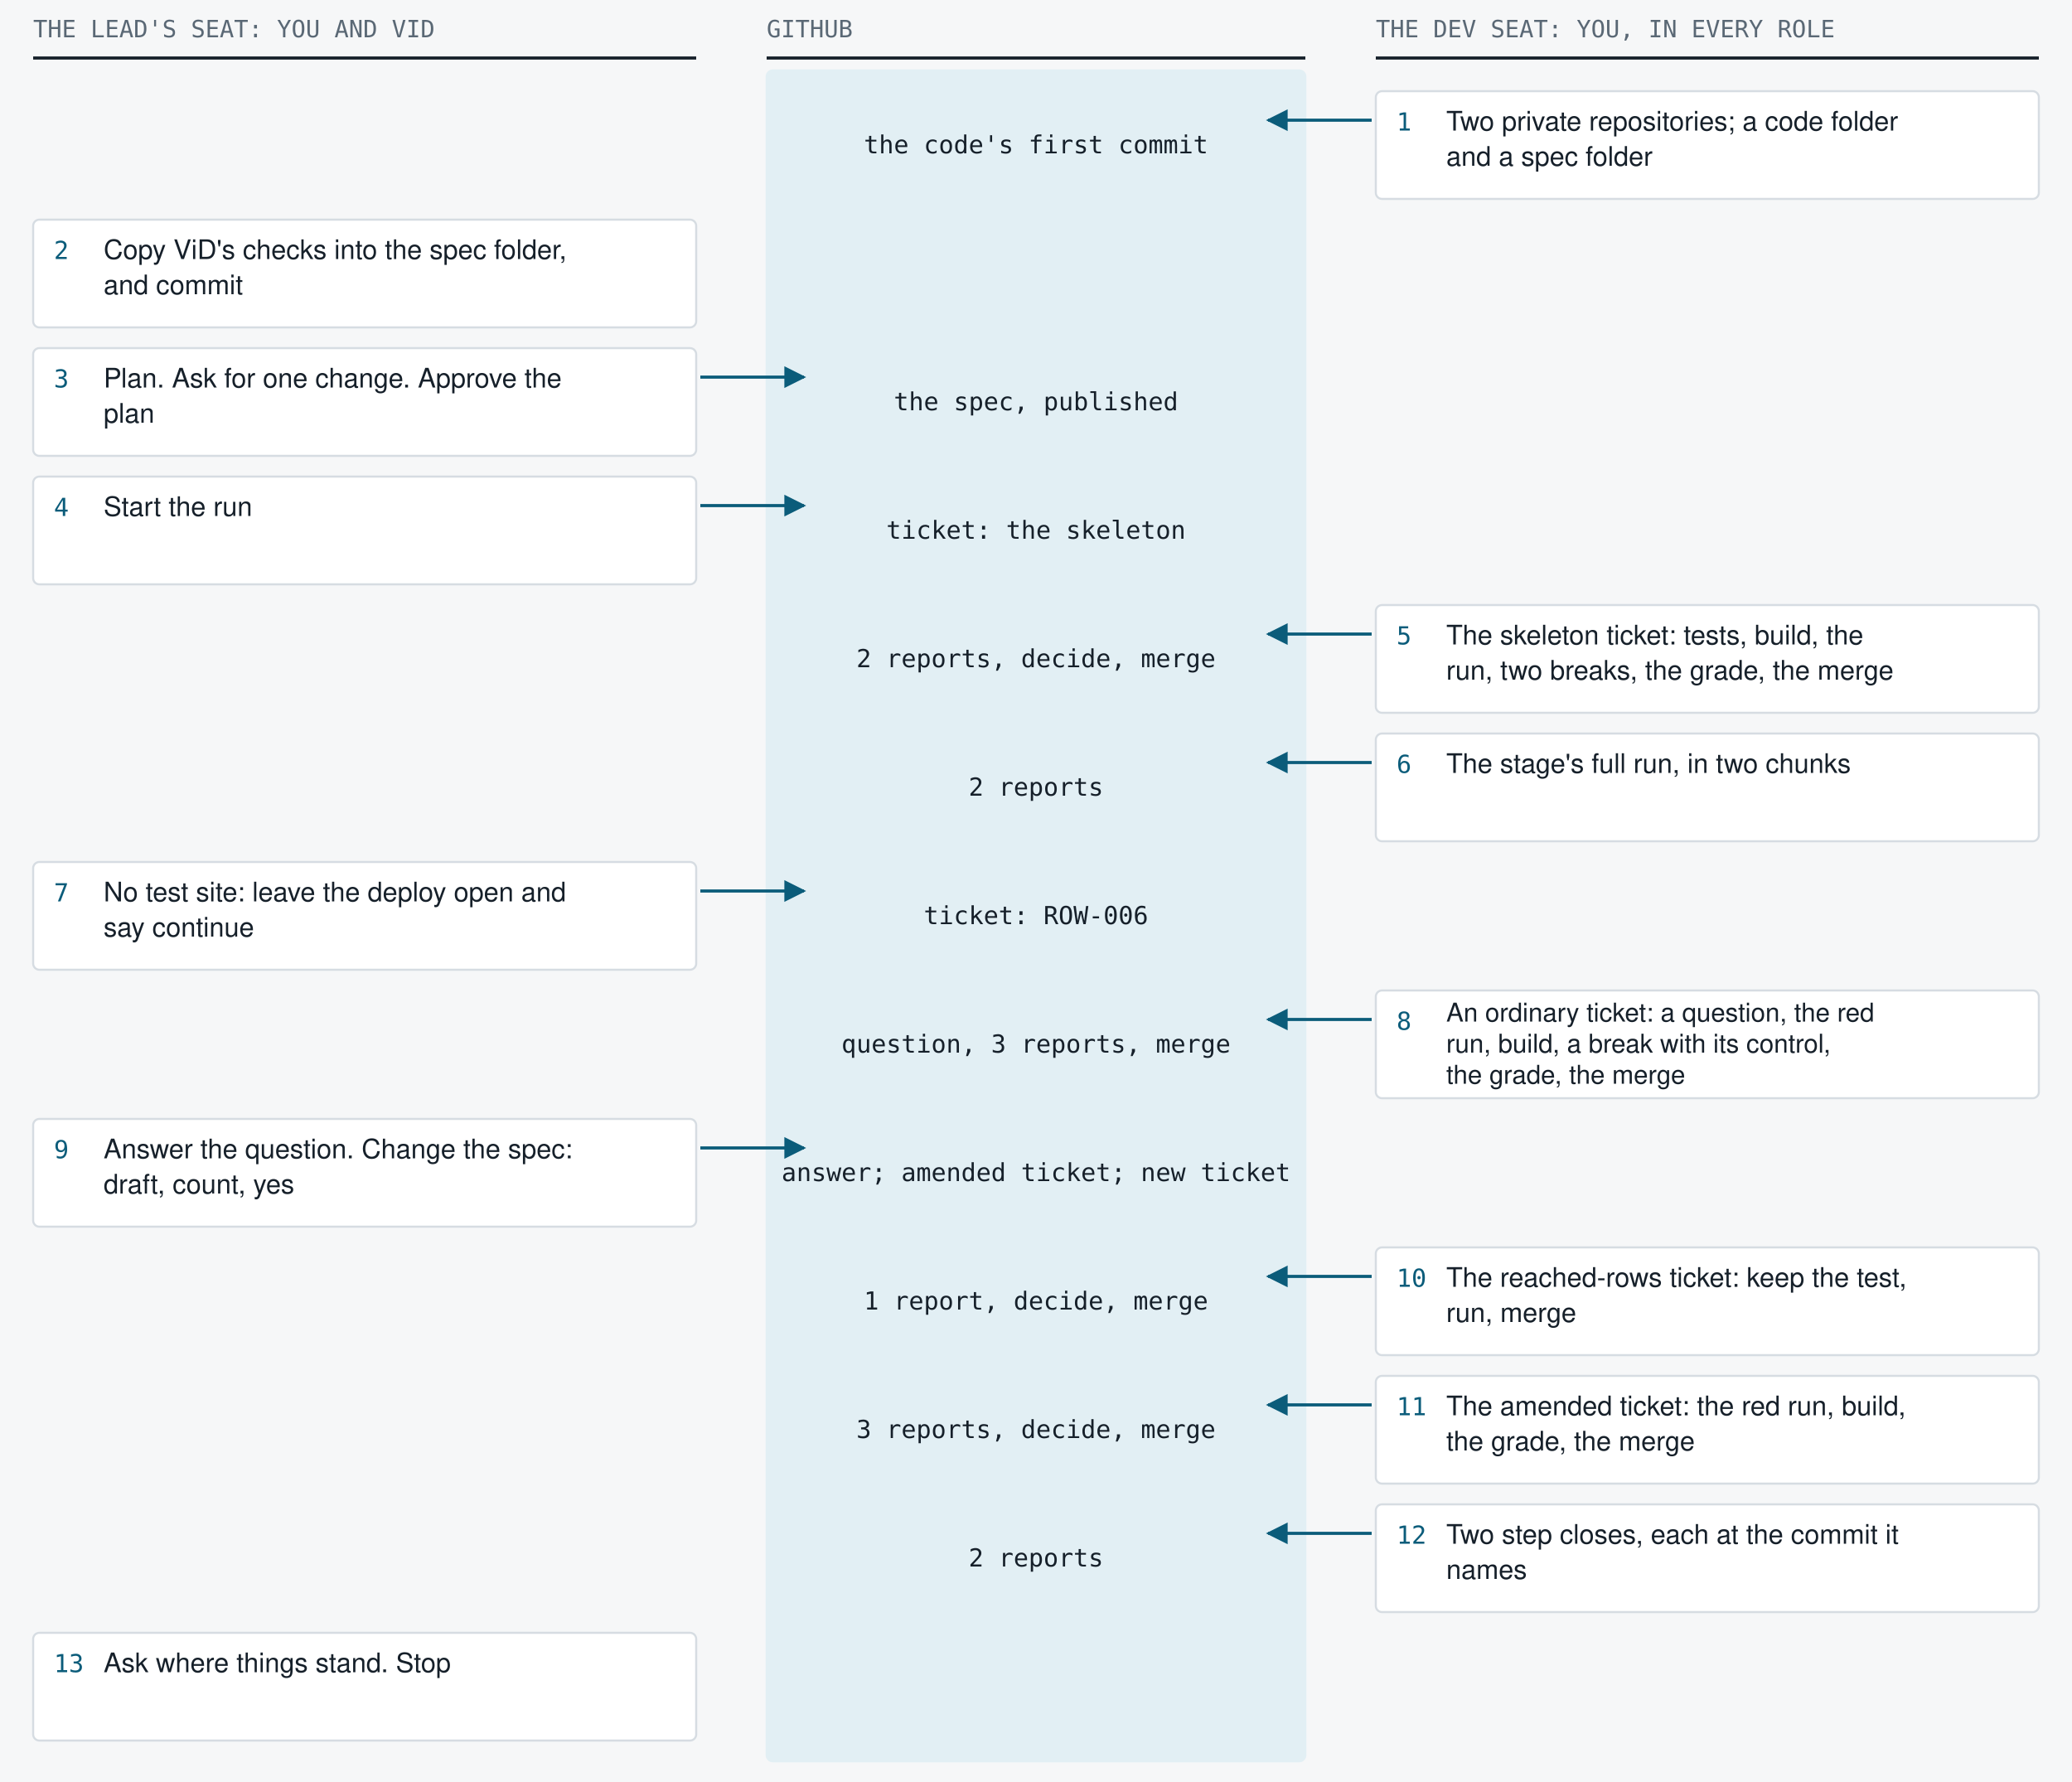
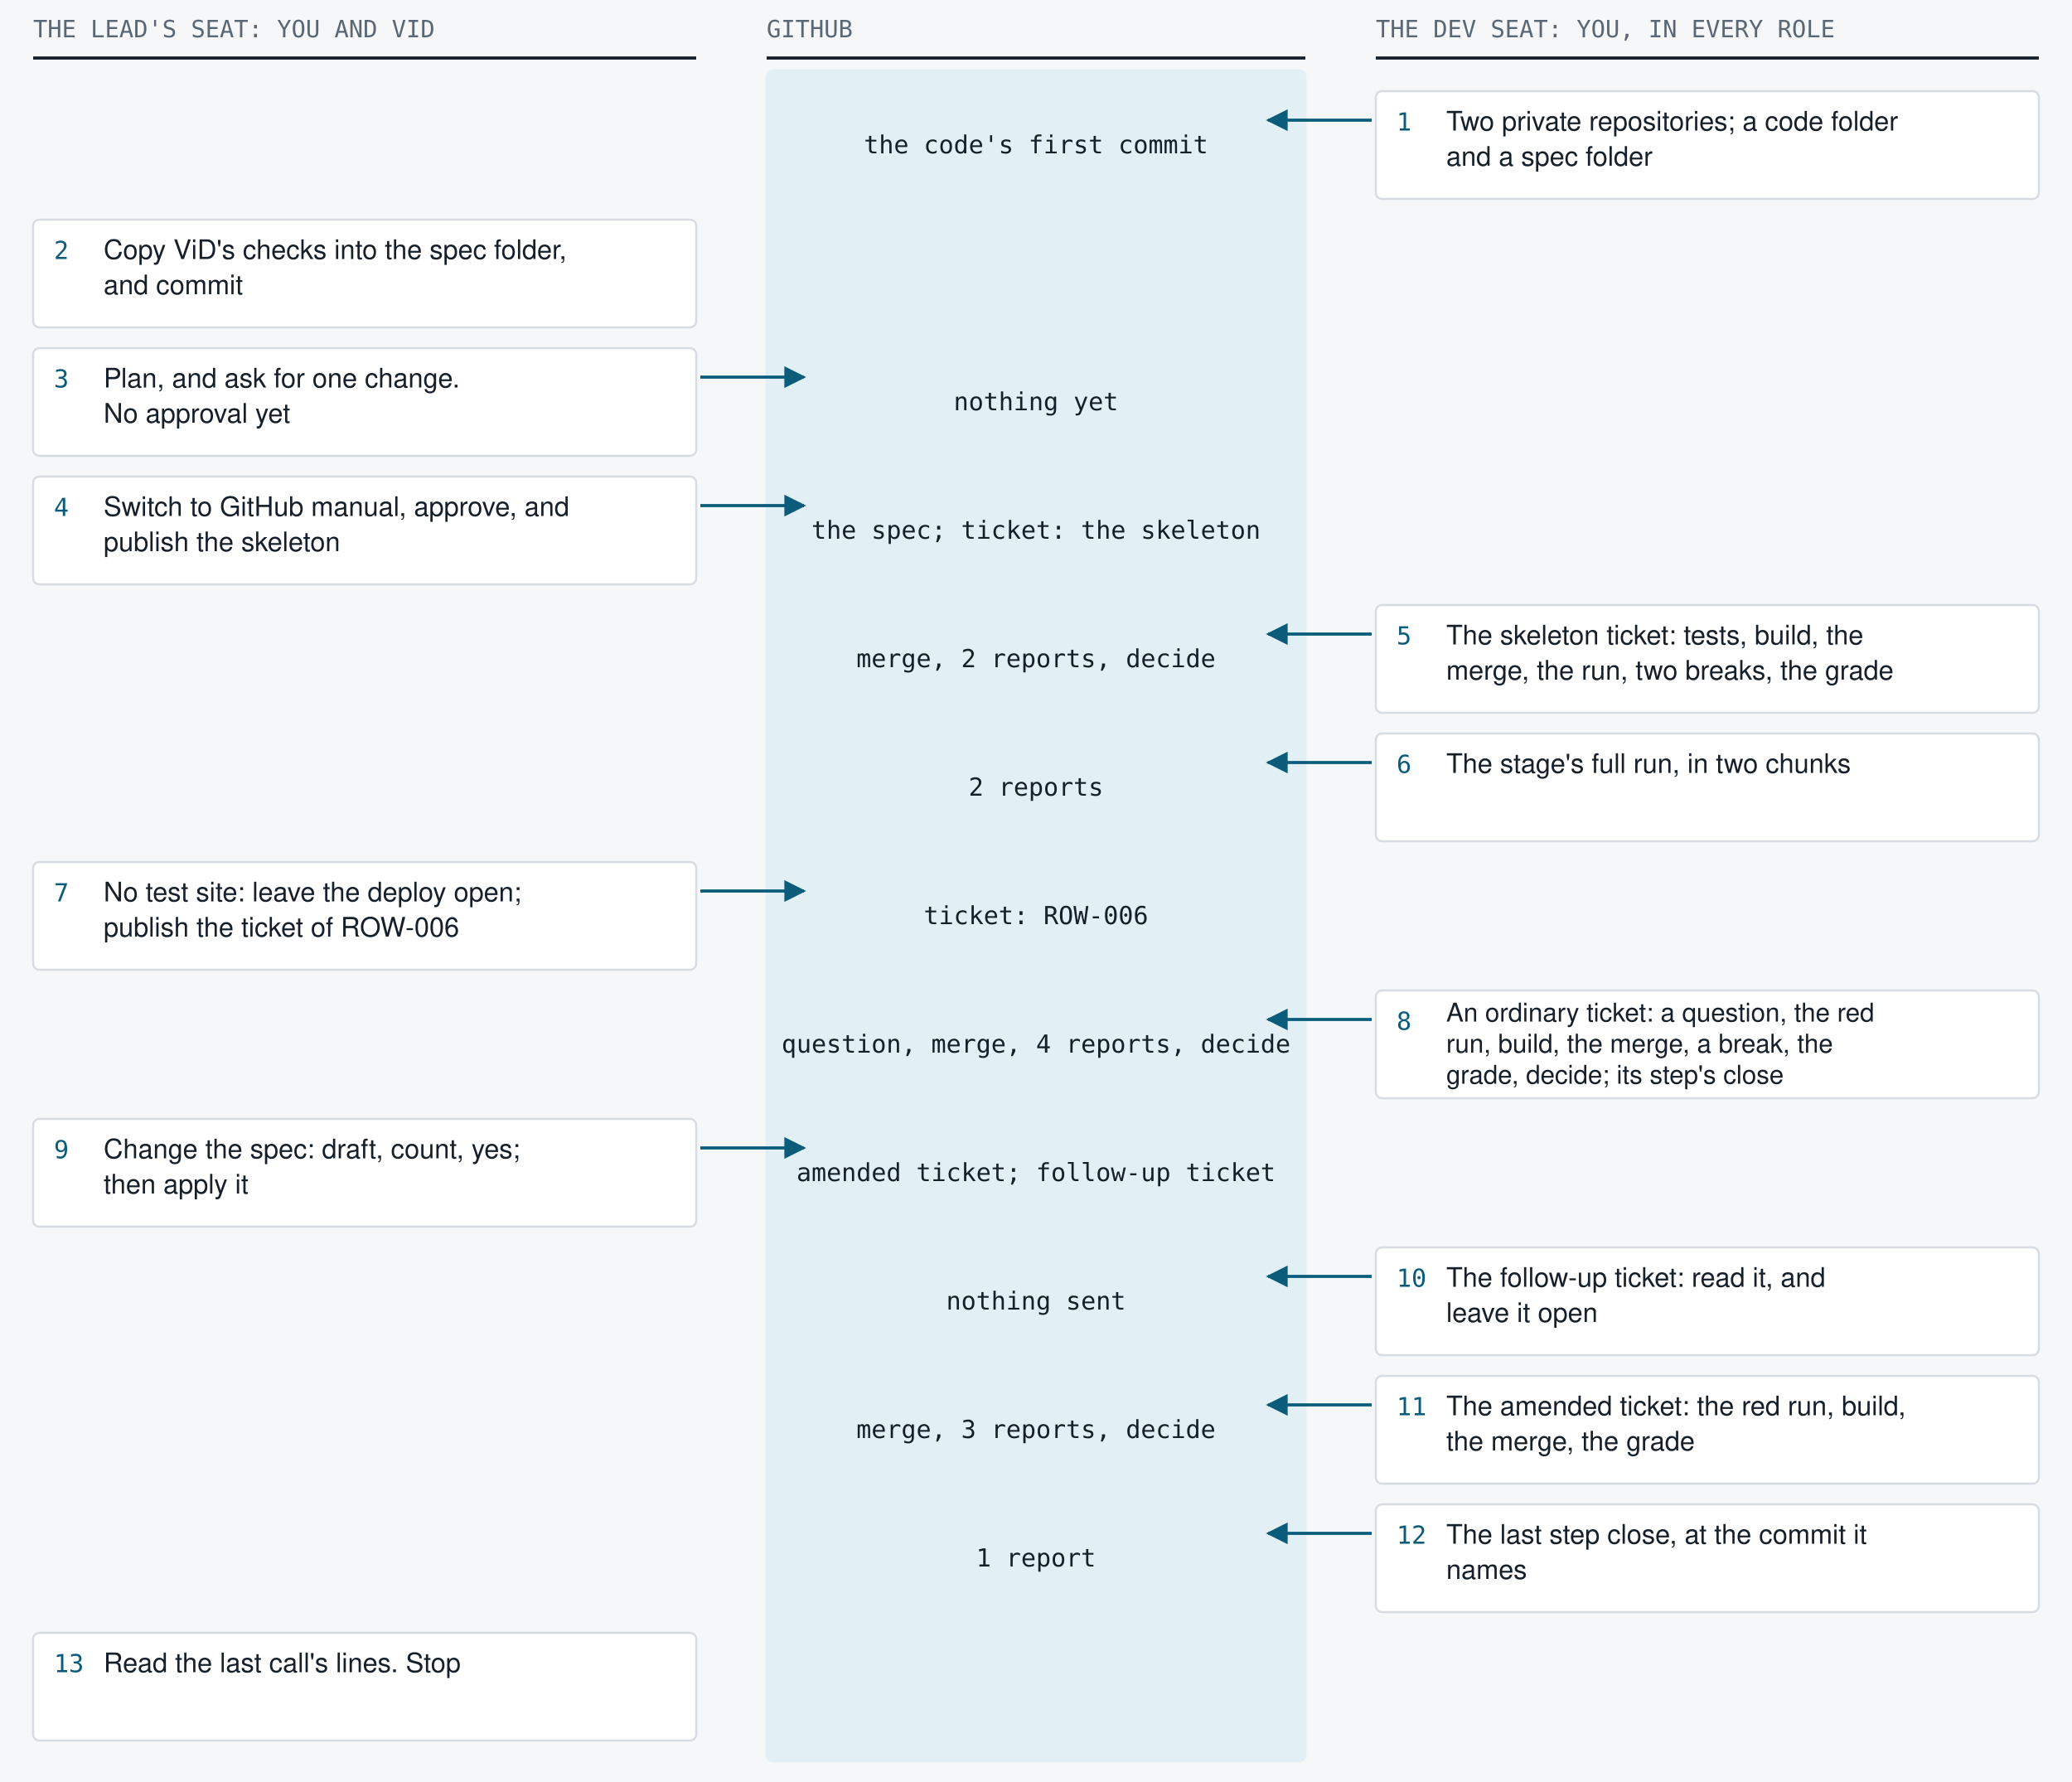
<svg xmlns="http://www.w3.org/2000/svg" viewBox="0 0 1000 860" width="1000" height="860" role="img" aria-label="The thirteen stops of the lab, and which seat each is done from">
  <rect x="0" y="0" width="1000" height="860" fill="#f6f7f8" />
  <defs>
    <marker id="ah" viewBox="0 0 10 10" refX="9" refY="5" markerWidth="7" markerHeight="7" orient="auto-start-reverse">
      <path d="M0 0L10 5L0 10z" style="fill:#0b5c7a" />
    </marker>
  </defs>
  <text x="16" y="18" text-anchor="start" style="fill:#5a6875;font-size:11.5px;font-weight:400;font-family:ui-monospace, 'SF Mono', Menlo, Consolas, monospace">THE LEAD'S SEAT: YOU AND VID</text>
  <line x1="16" y1="28" x2="336" y2="28" style="stroke:#16202a" stroke-width="1.5" />
  <text x="370" y="18" text-anchor="start" style="fill:#5a6875;font-size:11.5px;font-weight:400;font-family:ui-monospace, 'SF Mono', Menlo, Consolas, monospace">GITHUB</text>
  <line x1="370" y1="28" x2="630" y2="28" style="stroke:#16202a" stroke-width="1.5" />
  <text x="664" y="18" text-anchor="start" style="fill:#5a6875;font-size:11.5px;font-weight:400;font-family:ui-monospace, 'SF Mono', Menlo, Consolas, monospace">THE DEV SEAT: YOU, IN EVERY ROLE</text>
  <line x1="664" y1="28" x2="984" y2="28" style="stroke:#16202a" stroke-width="1.5" />
  <rect x="370" y="34" width="260" height="816" rx="3" style="fill:#e2eff4;stroke:#e2eff4" stroke-width="1" />
  <rect x="664" y="44" width="320" height="52" rx="3" style="fill:#ffffff;stroke:#d6dce2" stroke-width="1" />
  <text x="674" y="63" text-anchor="start" style="fill:#0b5c7a;font-size:12px;font-weight:500;font-family:ui-monospace, 'SF Mono', Menlo, Consolas, monospace">1</text>
  <text x="698" y="63" text-anchor="start" style="fill:#16202a;font-size:13px;font-weight:400;font-family:system-ui, -apple-system, 'Segoe UI', Helvetica, Arial, sans-serif">Two private repositories; a code folder</text>
  <text x="698" y="80" text-anchor="start" style="fill:#16202a;font-size:13px;font-weight:400;font-family:system-ui, -apple-system, 'Segoe UI', Helvetica, Arial, sans-serif">and a spec folder</text>
  <text x="500.0" y="74" text-anchor="middle" style="fill:#16202a;font-size:12px;font-weight:400;font-family:ui-monospace, 'SF Mono', Menlo, Consolas, monospace">the code's first commit</text>
  <line x1="662" y1="58" x2="612" y2="58" style="stroke:#0b5c7a" stroke-width="1.5" marker-end="url(#ah)" />
  <rect x="16" y="106" width="320" height="52" rx="3" style="fill:#ffffff;stroke:#d6dce2" stroke-width="1" />
  <text x="26" y="125" text-anchor="start" style="fill:#0b5c7a;font-size:12px;font-weight:500;font-family:ui-monospace, 'SF Mono', Menlo, Consolas, monospace">2</text>
  <text x="50" y="125" text-anchor="start" style="fill:#16202a;font-size:13px;font-weight:400;font-family:system-ui, -apple-system, 'Segoe UI', Helvetica, Arial, sans-serif">Copy ViD's checks into the spec folder,</text>
  <text x="50" y="142" text-anchor="start" style="fill:#16202a;font-size:13px;font-weight:400;font-family:system-ui, -apple-system, 'Segoe UI', Helvetica, Arial, sans-serif">and commit</text>
  <rect x="16" y="168" width="320" height="52" rx="3" style="fill:#ffffff;stroke:#d6dce2" stroke-width="1" />
  <text x="26" y="187" text-anchor="start" style="fill:#0b5c7a;font-size:12px;font-weight:500;font-family:ui-monospace, 'SF Mono', Menlo, Consolas, monospace">3</text>
-   <text x="50" y="187" text-anchor="start" style="fill:#16202a;font-size:13px;font-weight:400;font-family:system-ui, -apple-system, 'Segoe UI', Helvetica, Arial, sans-serif">Plan. Ask for one change. Approve the</text>
-   <text x="50" y="204" text-anchor="start" style="fill:#16202a;font-size:13px;font-weight:400;font-family:system-ui, -apple-system, 'Segoe UI', Helvetica, Arial, sans-serif">plan</text>
-   <text x="500.0" y="198" text-anchor="middle" style="fill:#16202a;font-size:12px;font-weight:400;font-family:ui-monospace, 'SF Mono', Menlo, Consolas, monospace">the spec, published</text>
+   <text x="50" y="187" text-anchor="start" style="fill:#16202a;font-size:13px;font-weight:400;font-family:system-ui, -apple-system, 'Segoe UI', Helvetica, Arial, sans-serif">Plan, and ask for one change.</text>
+   <text x="50" y="204" text-anchor="start" style="fill:#16202a;font-size:13px;font-weight:400;font-family:system-ui, -apple-system, 'Segoe UI', Helvetica, Arial, sans-serif">No approval yet</text>
+   <text x="500.0" y="198" text-anchor="middle" style="fill:#16202a;font-size:12px;font-weight:400;font-family:ui-monospace, 'SF Mono', Menlo, Consolas, monospace">nothing yet</text>
  <line x1="338" y1="182" x2="388" y2="182" style="stroke:#0b5c7a" stroke-width="1.5" marker-end="url(#ah)" />
  <rect x="16" y="230" width="320" height="52" rx="3" style="fill:#ffffff;stroke:#d6dce2" stroke-width="1" />
  <text x="26" y="249" text-anchor="start" style="fill:#0b5c7a;font-size:12px;font-weight:500;font-family:ui-monospace, 'SF Mono', Menlo, Consolas, monospace">4</text>
-   <text x="50" y="249" text-anchor="start" style="fill:#16202a;font-size:13px;font-weight:400;font-family:system-ui, -apple-system, 'Segoe UI', Helvetica, Arial, sans-serif">Start the run</text>
-   <text x="500.0" y="260" text-anchor="middle" style="fill:#16202a;font-size:12px;font-weight:400;font-family:ui-monospace, 'SF Mono', Menlo, Consolas, monospace">ticket: the skeleton</text>
+   <text x="50" y="249" text-anchor="start" style="fill:#16202a;font-size:13px;font-weight:400;font-family:system-ui, -apple-system, 'Segoe UI', Helvetica, Arial, sans-serif">Switch to GitHub manual, approve, and</text>
+   <text x="50" y="266" text-anchor="start" style="fill:#16202a;font-size:13px;font-weight:400;font-family:system-ui, -apple-system, 'Segoe UI', Helvetica, Arial, sans-serif">publish the skeleton</text>
+   <text x="500.0" y="260" text-anchor="middle" style="fill:#16202a;font-size:12px;font-weight:400;font-family:ui-monospace, 'SF Mono', Menlo, Consolas, monospace">the spec; ticket: the skeleton</text>
  <line x1="338" y1="244" x2="388" y2="244" style="stroke:#0b5c7a" stroke-width="1.5" marker-end="url(#ah)" />
  <rect x="664" y="292" width="320" height="52" rx="3" style="fill:#ffffff;stroke:#d6dce2" stroke-width="1" />
  <text x="674" y="311" text-anchor="start" style="fill:#0b5c7a;font-size:12px;font-weight:500;font-family:ui-monospace, 'SF Mono', Menlo, Consolas, monospace">5</text>
  <text x="698" y="311" text-anchor="start" style="fill:#16202a;font-size:13px;font-weight:400;font-family:system-ui, -apple-system, 'Segoe UI', Helvetica, Arial, sans-serif">The skeleton ticket: tests, build, the</text>
-   <text x="698" y="328" text-anchor="start" style="fill:#16202a;font-size:13px;font-weight:400;font-family:system-ui, -apple-system, 'Segoe UI', Helvetica, Arial, sans-serif">run, two breaks, the grade, the merge</text>
-   <text x="500.0" y="322" text-anchor="middle" style="fill:#16202a;font-size:12px;font-weight:400;font-family:ui-monospace, 'SF Mono', Menlo, Consolas, monospace">2 reports, decide, merge</text>
+   <text x="698" y="328" text-anchor="start" style="fill:#16202a;font-size:13px;font-weight:400;font-family:system-ui, -apple-system, 'Segoe UI', Helvetica, Arial, sans-serif">merge, the run, two breaks, the grade</text>
+   <text x="500.0" y="322" text-anchor="middle" style="fill:#16202a;font-size:12px;font-weight:400;font-family:ui-monospace, 'SF Mono', Menlo, Consolas, monospace">merge, 2 reports, decide</text>
  <line x1="662" y1="306" x2="612" y2="306" style="stroke:#0b5c7a" stroke-width="1.5" marker-end="url(#ah)" />
  <rect x="664" y="354" width="320" height="52" rx="3" style="fill:#ffffff;stroke:#d6dce2" stroke-width="1" />
  <text x="674" y="373" text-anchor="start" style="fill:#0b5c7a;font-size:12px;font-weight:500;font-family:ui-monospace, 'SF Mono', Menlo, Consolas, monospace">6</text>
  <text x="698" y="373" text-anchor="start" style="fill:#16202a;font-size:13px;font-weight:400;font-family:system-ui, -apple-system, 'Segoe UI', Helvetica, Arial, sans-serif">The stage's full run, in two chunks</text>
  <text x="500.0" y="384" text-anchor="middle" style="fill:#16202a;font-size:12px;font-weight:400;font-family:ui-monospace, 'SF Mono', Menlo, Consolas, monospace">2 reports</text>
  <line x1="662" y1="368" x2="612" y2="368" style="stroke:#0b5c7a" stroke-width="1.5" marker-end="url(#ah)" />
  <rect x="16" y="416" width="320" height="52" rx="3" style="fill:#ffffff;stroke:#d6dce2" stroke-width="1" />
  <text x="26" y="435" text-anchor="start" style="fill:#0b5c7a;font-size:12px;font-weight:500;font-family:ui-monospace, 'SF Mono', Menlo, Consolas, monospace">7</text>
-   <text x="50" y="435" text-anchor="start" style="fill:#16202a;font-size:13px;font-weight:400;font-family:system-ui, -apple-system, 'Segoe UI', Helvetica, Arial, sans-serif">No test site: leave the deploy open and</text>
-   <text x="50" y="452" text-anchor="start" style="fill:#16202a;font-size:13px;font-weight:400;font-family:system-ui, -apple-system, 'Segoe UI', Helvetica, Arial, sans-serif">say continue</text>
+   <text x="50" y="435" text-anchor="start" style="fill:#16202a;font-size:13px;font-weight:400;font-family:system-ui, -apple-system, 'Segoe UI', Helvetica, Arial, sans-serif">No test site: leave the deploy open;</text>
+   <text x="50" y="452" text-anchor="start" style="fill:#16202a;font-size:13px;font-weight:400;font-family:system-ui, -apple-system, 'Segoe UI', Helvetica, Arial, sans-serif">publish the ticket of ROW-006</text>
  <text x="500.0" y="446" text-anchor="middle" style="fill:#16202a;font-size:12px;font-weight:400;font-family:ui-monospace, 'SF Mono', Menlo, Consolas, monospace">ticket: ROW-006</text>
  <line x1="338" y1="430" x2="388" y2="430" style="stroke:#0b5c7a" stroke-width="1.5" marker-end="url(#ah)" />
  <rect x="664" y="478" width="320" height="52" rx="3" style="fill:#ffffff;stroke:#d6dce2" stroke-width="1" />
  <text x="674" y="497" text-anchor="start" style="fill:#0b5c7a;font-size:12px;font-weight:500;font-family:ui-monospace, 'SF Mono', Menlo, Consolas, monospace">8</text>
  <text x="698" y="493" text-anchor="start" style="fill:#16202a;font-size:12.5px;font-weight:400;font-family:system-ui, -apple-system, 'Segoe UI', Helvetica, Arial, sans-serif">An ordinary ticket: a question, the red</text>
-   <text x="698" y="508" text-anchor="start" style="fill:#16202a;font-size:12.5px;font-weight:400;font-family:system-ui, -apple-system, 'Segoe UI', Helvetica, Arial, sans-serif">run, build, a break with its control,</text>
-   <text x="698" y="523" text-anchor="start" style="fill:#16202a;font-size:12.5px;font-weight:400;font-family:system-ui, -apple-system, 'Segoe UI', Helvetica, Arial, sans-serif">the grade, the merge</text>
-   <text x="500.0" y="508" text-anchor="middle" style="fill:#16202a;font-size:12px;font-weight:400;font-family:ui-monospace, 'SF Mono', Menlo, Consolas, monospace">question, 3 reports, merge</text>
+   <text x="698" y="508" text-anchor="start" style="fill:#16202a;font-size:12.5px;font-weight:400;font-family:system-ui, -apple-system, 'Segoe UI', Helvetica, Arial, sans-serif">run, build, the merge, a break, the</text>
+   <text x="698" y="523" text-anchor="start" style="fill:#16202a;font-size:12.5px;font-weight:400;font-family:system-ui, -apple-system, 'Segoe UI', Helvetica, Arial, sans-serif">grade, decide; its step's close</text>
+   <text x="500.0" y="508" text-anchor="middle" style="fill:#16202a;font-size:12px;font-weight:400;font-family:ui-monospace, 'SF Mono', Menlo, Consolas, monospace">question, merge, 4 reports, decide</text>
  <line x1="662" y1="492" x2="612" y2="492" style="stroke:#0b5c7a" stroke-width="1.5" marker-end="url(#ah)" />
  <rect x="16" y="540" width="320" height="52" rx="3" style="fill:#ffffff;stroke:#d6dce2" stroke-width="1" />
  <text x="26" y="559" text-anchor="start" style="fill:#0b5c7a;font-size:12px;font-weight:500;font-family:ui-monospace, 'SF Mono', Menlo, Consolas, monospace">9</text>
-   <text x="50" y="559" text-anchor="start" style="fill:#16202a;font-size:13px;font-weight:400;font-family:system-ui, -apple-system, 'Segoe UI', Helvetica, Arial, sans-serif">Answer the question. Change the spec:</text>
-   <text x="50" y="576" text-anchor="start" style="fill:#16202a;font-size:13px;font-weight:400;font-family:system-ui, -apple-system, 'Segoe UI', Helvetica, Arial, sans-serif">draft, count, yes</text>
-   <text x="500.0" y="570" text-anchor="middle" style="fill:#16202a;font-size:12px;font-weight:400;font-family:ui-monospace, 'SF Mono', Menlo, Consolas, monospace">answer; amended ticket; new ticket</text>
+   <text x="50" y="559" text-anchor="start" style="fill:#16202a;font-size:13px;font-weight:400;font-family:system-ui, -apple-system, 'Segoe UI', Helvetica, Arial, sans-serif">Change the spec: draft, count, yes;</text>
+   <text x="50" y="576" text-anchor="start" style="fill:#16202a;font-size:13px;font-weight:400;font-family:system-ui, -apple-system, 'Segoe UI', Helvetica, Arial, sans-serif">then apply it</text>
+   <text x="500.0" y="570" text-anchor="middle" style="fill:#16202a;font-size:12px;font-weight:400;font-family:ui-monospace, 'SF Mono', Menlo, Consolas, monospace">amended ticket; follow-up ticket</text>
  <line x1="338" y1="554" x2="388" y2="554" style="stroke:#0b5c7a" stroke-width="1.5" marker-end="url(#ah)" />
  <rect x="664" y="602" width="320" height="52" rx="3" style="fill:#ffffff;stroke:#d6dce2" stroke-width="1" />
  <text x="674" y="621" text-anchor="start" style="fill:#0b5c7a;font-size:12px;font-weight:500;font-family:ui-monospace, 'SF Mono', Menlo, Consolas, monospace">10</text>
-   <text x="698" y="621" text-anchor="start" style="fill:#16202a;font-size:13px;font-weight:400;font-family:system-ui, -apple-system, 'Segoe UI', Helvetica, Arial, sans-serif">The reached-rows ticket: keep the test,</text>
-   <text x="698" y="638" text-anchor="start" style="fill:#16202a;font-size:13px;font-weight:400;font-family:system-ui, -apple-system, 'Segoe UI', Helvetica, Arial, sans-serif">run, merge</text>
-   <text x="500.0" y="632" text-anchor="middle" style="fill:#16202a;font-size:12px;font-weight:400;font-family:ui-monospace, 'SF Mono', Menlo, Consolas, monospace">1 report, decide, merge</text>
+   <text x="698" y="621" text-anchor="start" style="fill:#16202a;font-size:13px;font-weight:400;font-family:system-ui, -apple-system, 'Segoe UI', Helvetica, Arial, sans-serif">The follow-up ticket: read it, and</text>
+   <text x="698" y="638" text-anchor="start" style="fill:#16202a;font-size:13px;font-weight:400;font-family:system-ui, -apple-system, 'Segoe UI', Helvetica, Arial, sans-serif">leave it open</text>
+   <text x="500.0" y="632" text-anchor="middle" style="fill:#16202a;font-size:12px;font-weight:400;font-family:ui-monospace, 'SF Mono', Menlo, Consolas, monospace">nothing sent</text>
  <line x1="662" y1="616" x2="612" y2="616" style="stroke:#0b5c7a" stroke-width="1.5" marker-end="url(#ah)" />
  <rect x="664" y="664" width="320" height="52" rx="3" style="fill:#ffffff;stroke:#d6dce2" stroke-width="1" />
  <text x="674" y="683" text-anchor="start" style="fill:#0b5c7a;font-size:12px;font-weight:500;font-family:ui-monospace, 'SF Mono', Menlo, Consolas, monospace">11</text>
  <text x="698" y="683" text-anchor="start" style="fill:#16202a;font-size:13px;font-weight:400;font-family:system-ui, -apple-system, 'Segoe UI', Helvetica, Arial, sans-serif">The amended ticket: the red run, build,</text>
-   <text x="698" y="700" text-anchor="start" style="fill:#16202a;font-size:13px;font-weight:400;font-family:system-ui, -apple-system, 'Segoe UI', Helvetica, Arial, sans-serif">the grade, the merge</text>
-   <text x="500.0" y="694" text-anchor="middle" style="fill:#16202a;font-size:12px;font-weight:400;font-family:ui-monospace, 'SF Mono', Menlo, Consolas, monospace">3 reports, decide, merge</text>
+   <text x="698" y="700" text-anchor="start" style="fill:#16202a;font-size:13px;font-weight:400;font-family:system-ui, -apple-system, 'Segoe UI', Helvetica, Arial, sans-serif">the merge, the grade</text>
+   <text x="500.0" y="694" text-anchor="middle" style="fill:#16202a;font-size:12px;font-weight:400;font-family:ui-monospace, 'SF Mono', Menlo, Consolas, monospace">merge, 3 reports, decide</text>
  <line x1="662" y1="678" x2="612" y2="678" style="stroke:#0b5c7a" stroke-width="1.5" marker-end="url(#ah)" />
  <rect x="664" y="726" width="320" height="52" rx="3" style="fill:#ffffff;stroke:#d6dce2" stroke-width="1" />
  <text x="674" y="745" text-anchor="start" style="fill:#0b5c7a;font-size:12px;font-weight:500;font-family:ui-monospace, 'SF Mono', Menlo, Consolas, monospace">12</text>
-   <text x="698" y="745" text-anchor="start" style="fill:#16202a;font-size:13px;font-weight:400;font-family:system-ui, -apple-system, 'Segoe UI', Helvetica, Arial, sans-serif">Two step closes, each at the commit it</text>
+   <text x="698" y="745" text-anchor="start" style="fill:#16202a;font-size:13px;font-weight:400;font-family:system-ui, -apple-system, 'Segoe UI', Helvetica, Arial, sans-serif">The last step close, at the commit it</text>
  <text x="698" y="762" text-anchor="start" style="fill:#16202a;font-size:13px;font-weight:400;font-family:system-ui, -apple-system, 'Segoe UI', Helvetica, Arial, sans-serif">names</text>
-   <text x="500.0" y="756" text-anchor="middle" style="fill:#16202a;font-size:12px;font-weight:400;font-family:ui-monospace, 'SF Mono', Menlo, Consolas, monospace">2 reports</text>
+   <text x="500.0" y="756" text-anchor="middle" style="fill:#16202a;font-size:12px;font-weight:400;font-family:ui-monospace, 'SF Mono', Menlo, Consolas, monospace">1 report</text>
  <line x1="662" y1="740" x2="612" y2="740" style="stroke:#0b5c7a" stroke-width="1.5" marker-end="url(#ah)" />
  <rect x="16" y="788" width="320" height="52" rx="3" style="fill:#ffffff;stroke:#d6dce2" stroke-width="1" />
  <text x="26" y="807" text-anchor="start" style="fill:#0b5c7a;font-size:12px;font-weight:500;font-family:ui-monospace, 'SF Mono', Menlo, Consolas, monospace">13</text>
-   <text x="50" y="807" text-anchor="start" style="fill:#16202a;font-size:13px;font-weight:400;font-family:system-ui, -apple-system, 'Segoe UI', Helvetica, Arial, sans-serif">Ask where things stand. Stop</text>
+   <text x="50" y="807" text-anchor="start" style="fill:#16202a;font-size:13px;font-weight:400;font-family:system-ui, -apple-system, 'Segoe UI', Helvetica, Arial, sans-serif">Read the last call's lines. Stop</text>
</svg>
